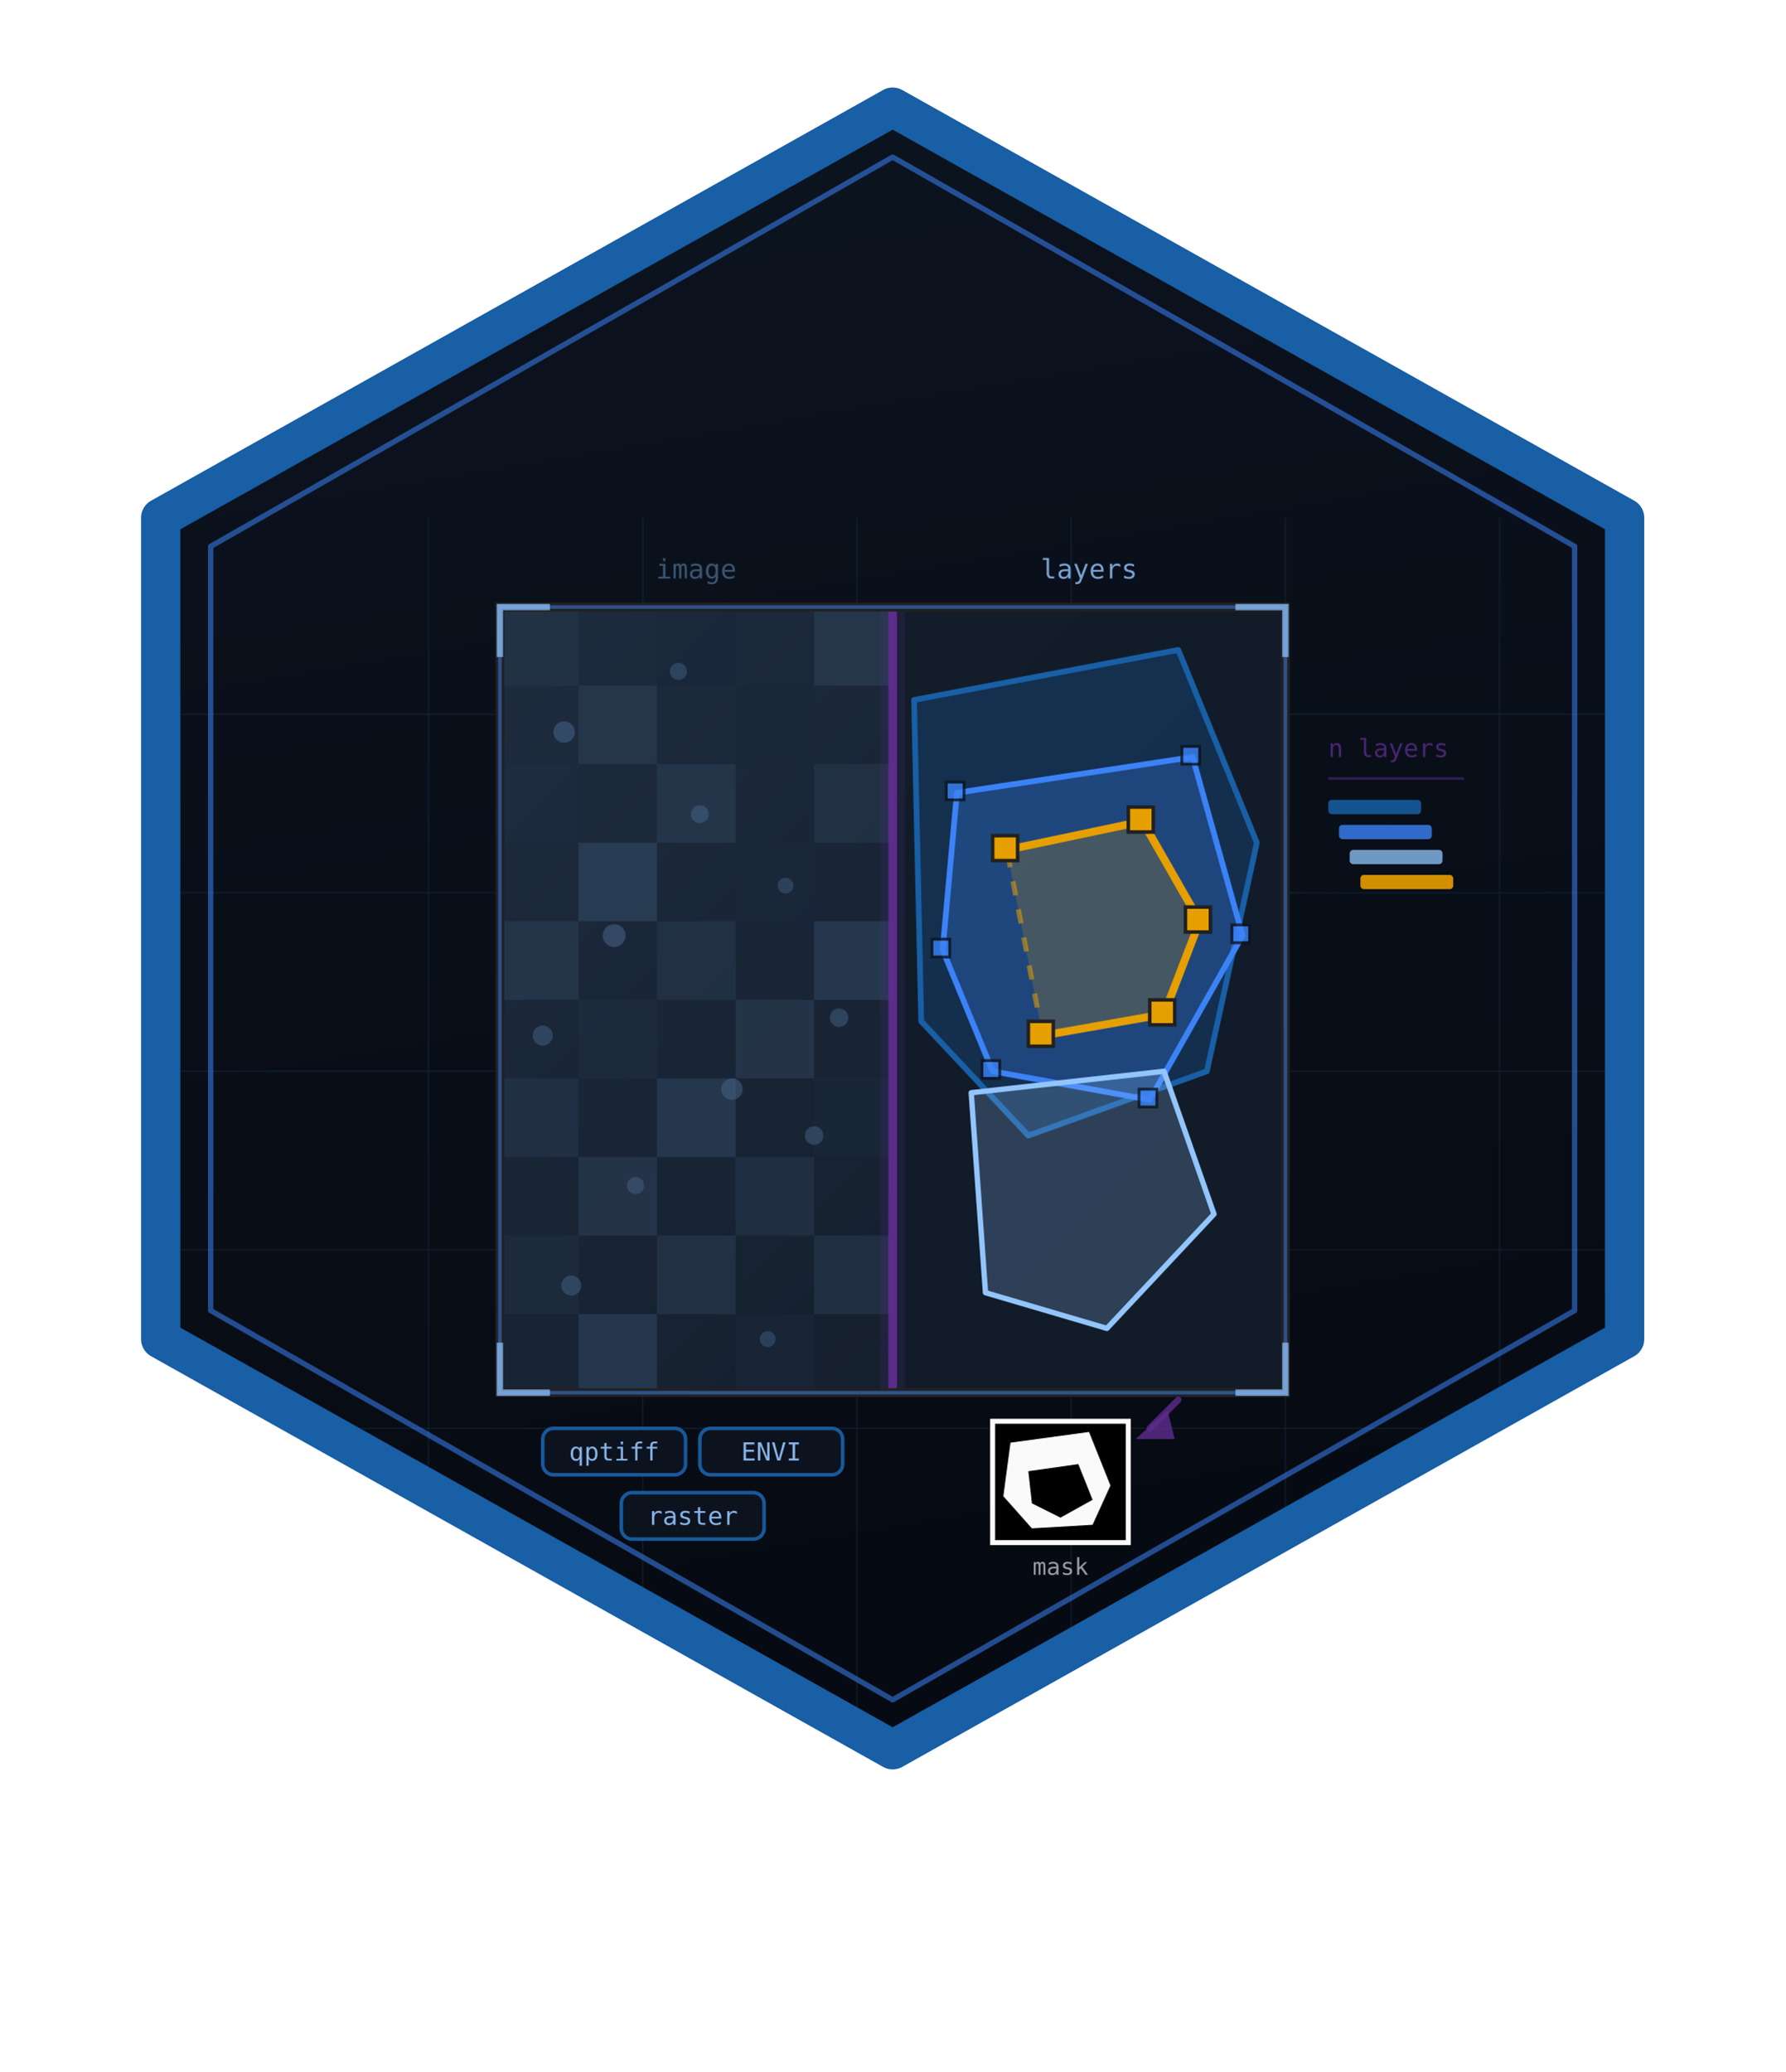
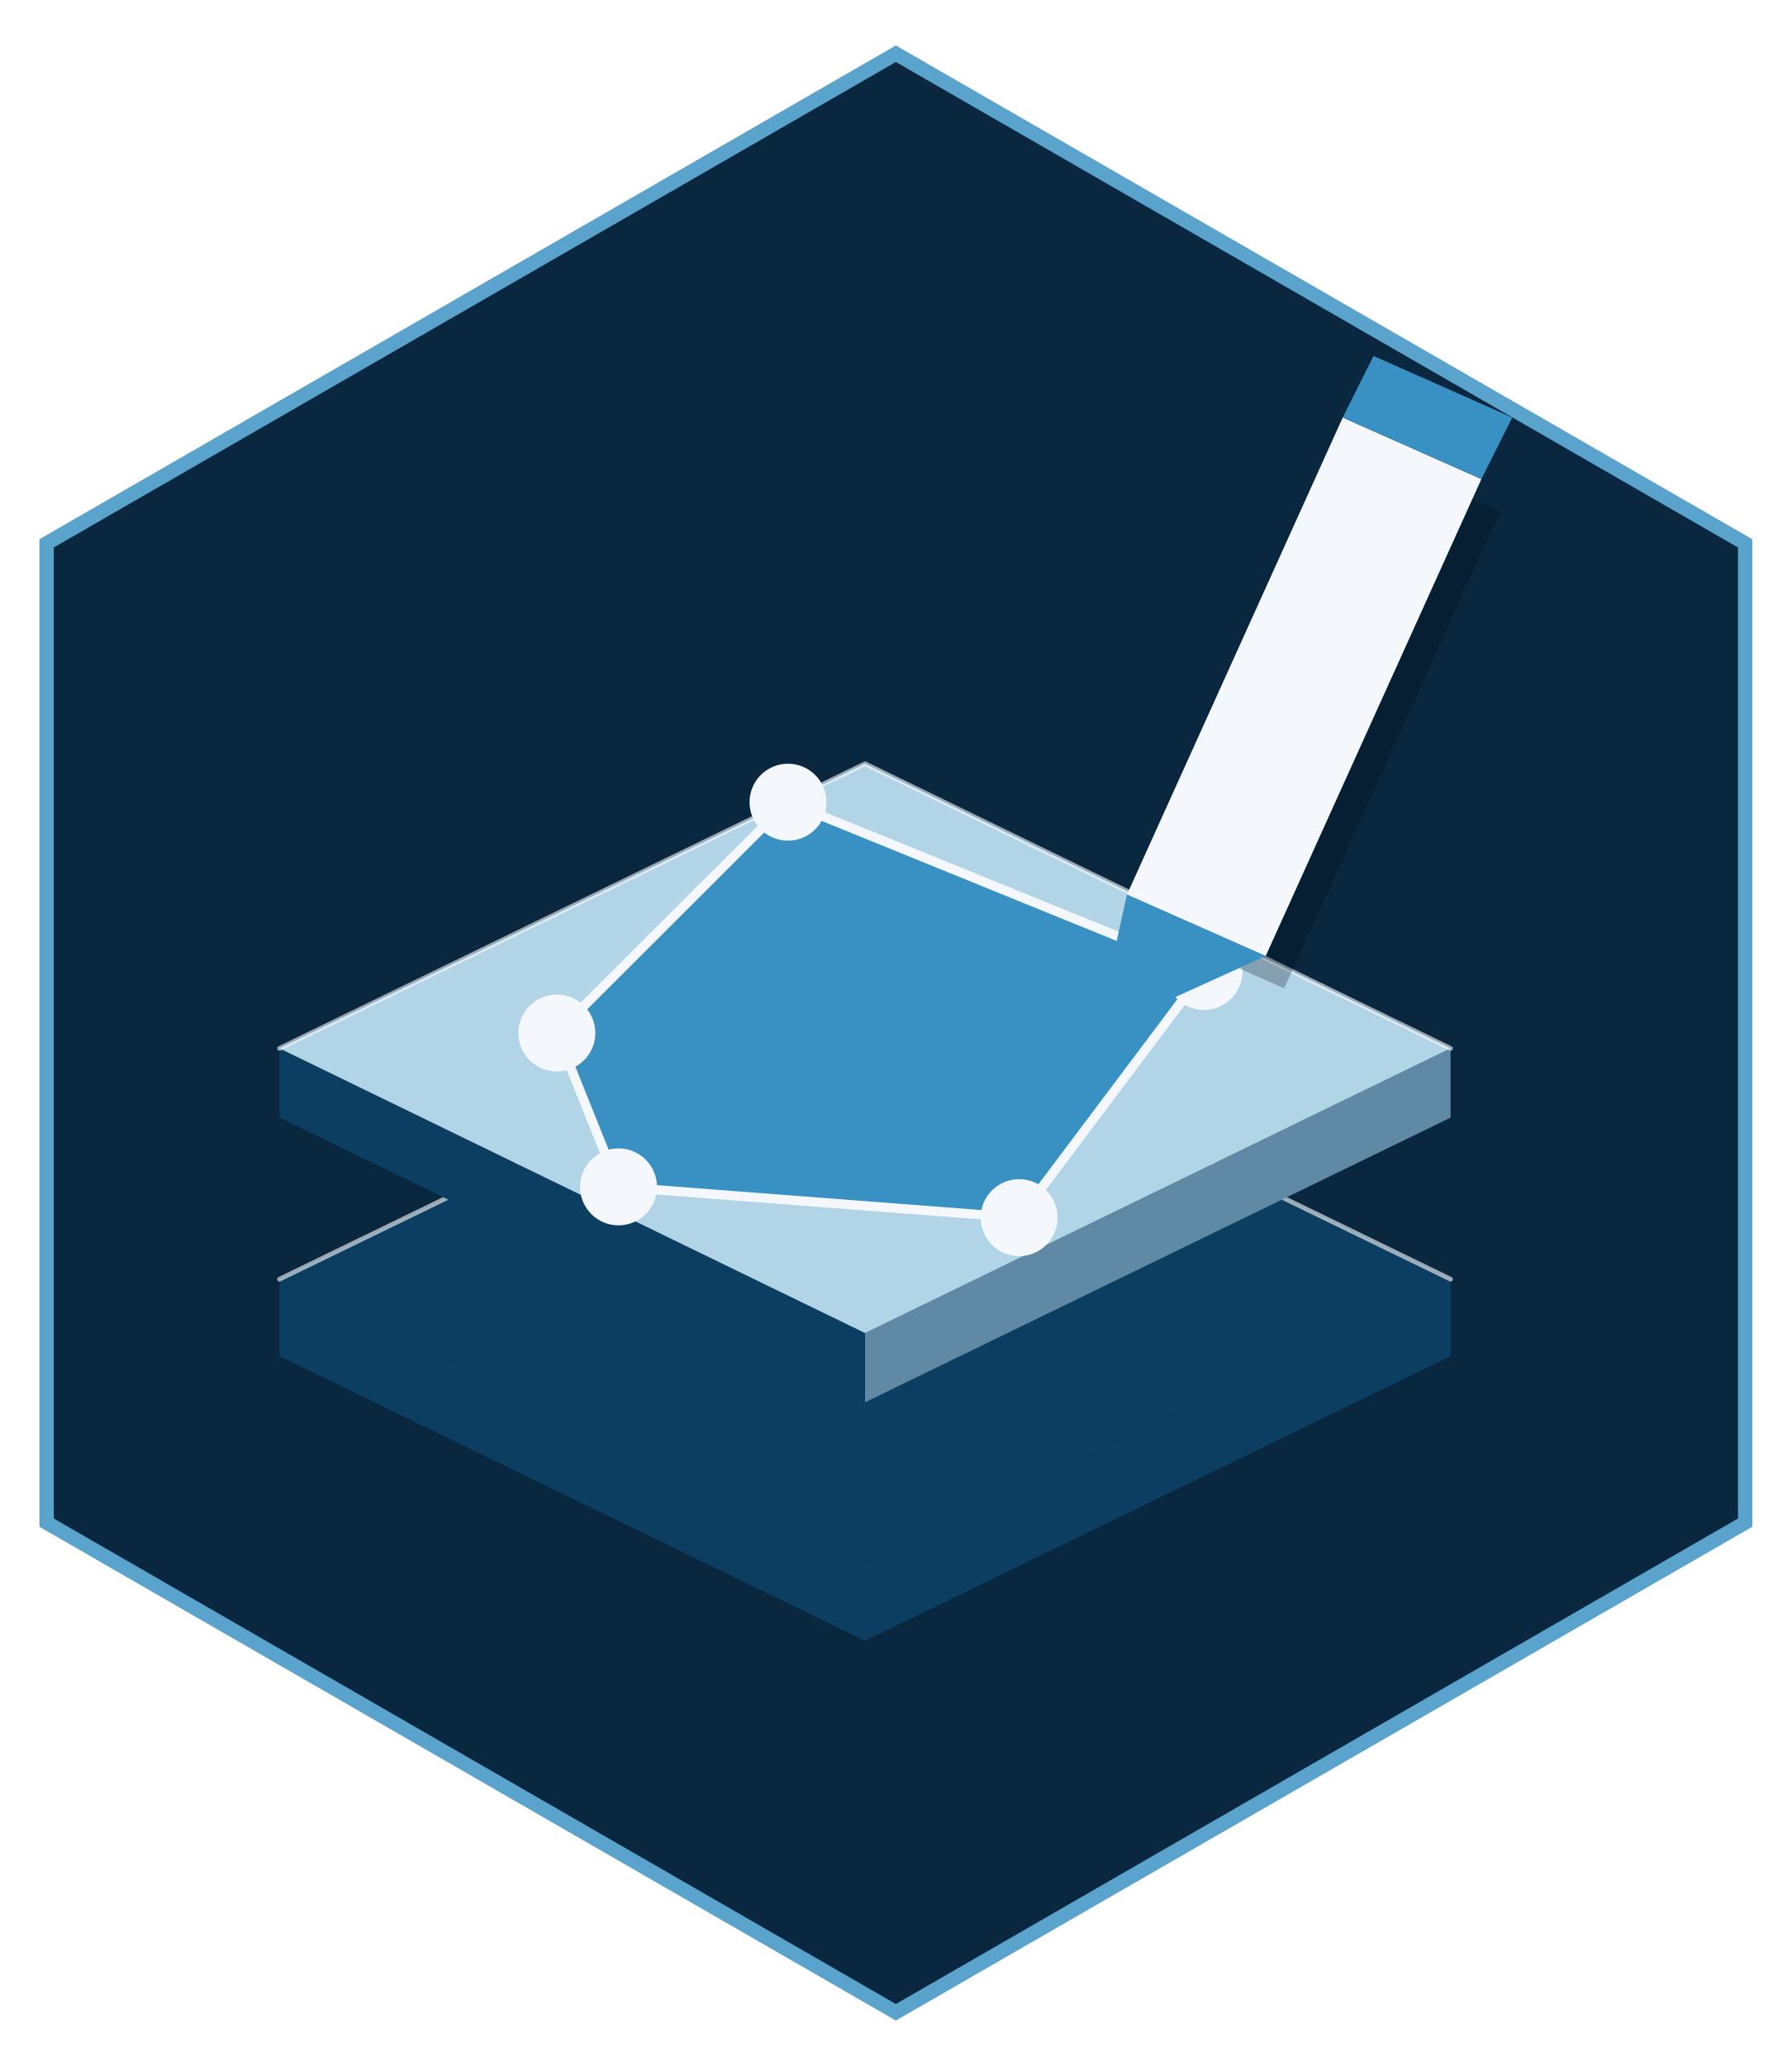
- <svg xmlns="http://www.w3.org/2000/svg" width="500" height="580" viewBox="0 0 500 580">
-   <defs>
-     <linearGradient id="bgannot" x1="0" y1="0" x2="0.15" y2="1">
-       <stop offset="0%" stop-color="#0c1420" />
-       <stop offset="100%" stop-color="#060a12" />
-     </linearGradient>
-     <linearGradient id="tissueFill" x1="0" y1="0" x2="1" y2="1">
-       <stop offset="0%" stop-color="#1e2c3f" />
-       <stop offset="100%" stop-color="#121b28" />
-     </linearGradient>
-     <clipPath id="tileLeft">
-       <rect x="140" y="170" width="110" height="220" />
-     </clipPath>
-     <clipPath id="tileRight">
-       <rect x="250" y="170" width="110" height="220" />
-     </clipPath>
-     <clipPath id="tileAll">
-       <rect x="140" y="170" width="220" height="220" />
-     </clipPath>
-     <clipPath id="hexannot">
-       <polygon points="250,30 455,145 455,375 250,490 45,375 45,145" />
-     </clipPath>
-   </defs>
-   <polygon points="250,30 455,145 455,375 250,490 45,375 45,145" fill="url(#bgannot)" />
-   <g clip-path="url(#hexannot)">
-     <line x1="45" y1="200" x2="455" y2="200" stroke="#16283f" stroke-width="0.4" opacity="0.5" />
-     <line x1="45" y1="250" x2="455" y2="250" stroke="#16283f" stroke-width="0.4" opacity="0.5" />
-     <line x1="45" y1="300" x2="455" y2="300" stroke="#16283f" stroke-width="0.4" opacity="0.5" />
-     <line x1="45" y1="350" x2="455" y2="350" stroke="#16283f" stroke-width="0.4" opacity="0.5" />
-     <line x1="45" y1="400" x2="455" y2="400" stroke="#16283f" stroke-width="0.4" opacity="0.5" />
-     <line x1="120" y1="145" x2="120" y2="490" stroke="#16283f" stroke-width="0.4" opacity="0.5" />
-     <line x1="180" y1="145" x2="180" y2="490" stroke="#16283f" stroke-width="0.4" opacity="0.5" />
-     <line x1="240" y1="145" x2="240" y2="490" stroke="#16283f" stroke-width="0.4" opacity="0.5" />
-     <line x1="300" y1="145" x2="300" y2="490" stroke="#16283f" stroke-width="0.4" opacity="0.5" />
-     <line x1="360" y1="145" x2="360" y2="490" stroke="#16283f" stroke-width="0.4" opacity="0.5" />
-     <line x1="420" y1="145" x2="420" y2="490" stroke="#16283f" stroke-width="0.4" opacity="0.5" />
-     <rect x="140" y="170" width="220" height="220" fill="url(#tissueFill)" />
-     <g clip-path="url(#tileLeft)">
-       <rect x="140" y="170" width="22" height="22" fill="#243449" opacity="0.7" />
-       <rect x="184" y="170" width="22" height="22" fill="#1a2739" opacity="0.7" />
-       <rect x="228" y="170" width="22" height="22" fill="#2b3d54" opacity="0.65" />
-       <rect x="162" y="192" width="22" height="22" fill="#2b3d54" opacity="0.6" />
-       <rect x="206" y="192" width="22" height="22" fill="#1a2739" opacity="0.7" />
-       <rect x="140" y="214" width="22" height="22" fill="#1e2c3f" opacity="0.75" />
-       <rect x="184" y="214" width="22" height="22" fill="#2b3d54" opacity="0.6" />
-       <rect x="228" y="214" width="22" height="22" fill="#243449" opacity="0.7" />
-       <rect x="162" y="236" width="22" height="22" fill="#324a66" opacity="0.55" />
-       <rect x="206" y="236" width="22" height="22" fill="#1a2739" opacity="0.75" />
-       <rect x="140" y="258" width="22" height="22" fill="#2b3d54" opacity="0.6" />
-       <rect x="184" y="258" width="22" height="22" fill="#243449" opacity="0.7" />
-       <rect x="228" y="258" width="22" height="22" fill="#324a66" opacity="0.5" />
-       <rect x="162" y="280" width="22" height="22" fill="#1e2c3f" opacity="0.7" />
-       <rect x="206" y="280" width="22" height="22" fill="#2b3d54" opacity="0.6" />
-       <rect x="140" y="302" width="22" height="22" fill="#243449" opacity="0.65" />
-       <rect x="184" y="302" width="22" height="22" fill="#324a66" opacity="0.5" />
-       <rect x="228" y="302" width="22" height="22" fill="#1a2739" opacity="0.75" />
-       <rect x="162" y="324" width="22" height="22" fill="#2b3d54" opacity="0.6" />
-       <rect x="206" y="324" width="22" height="22" fill="#243449" opacity="0.65" />
-       <rect x="140" y="346" width="22" height="22" fill="#1e2c3f" opacity="0.7" />
-       <rect x="184" y="346" width="22" height="22" fill="#2b3d54" opacity="0.55" />
-       <rect x="228" y="346" width="22" height="22" fill="#243449" opacity="0.7" />
-       <rect x="162" y="368" width="22" height="22" fill="#324a66" opacity="0.5" />
-       <rect x="206" y="368" width="22" height="22" fill="#1a2739" opacity="0.7" />
-       <circle cx="158" cy="205" r="3" fill="#4a6a8f" opacity="0.5" />
-       <circle cx="196" cy="228" r="2.5" fill="#4a6a8f" opacity="0.45" />
-       <circle cx="172" cy="262" r="3.2" fill="#4a6a8f" opacity="0.5" />
-       <circle cx="220" cy="248" r="2.2" fill="#4a6a8f" opacity="0.4" />
-       <circle cx="152" cy="290" r="2.8" fill="#4a6a8f" opacity="0.45" />
-       <circle cx="205" cy="305" r="3" fill="#4a6a8f" opacity="0.48" />
-       <circle cx="178" cy="332" r="2.4" fill="#4a6a8f" opacity="0.42" />
-       <circle cx="228" cy="318" r="2.6" fill="#4a6a8f" opacity="0.44" />
-       <circle cx="160" cy="360" r="2.8" fill="#4a6a8f" opacity="0.45" />
-       <circle cx="215" cy="375" r="2.2" fill="#4a6a8f" opacity="0.4" />
-       <circle cx="190" cy="188" r="2.4" fill="#4a6a8f" opacity="0.42" />
-       <circle cx="235" cy="285" r="2.6" fill="#4a6a8f" opacity="0.44" />
-     </g>
-     <g clip-path="url(#tileRight)">
-       <rect x="250" y="170" width="110" height="220" fill="#121b28" opacity="0.9" />
-       <polygon points="256,196 330,182 352,236 338,300 288,318 258,286" fill="#185FA5" fill-opacity="0.3" stroke="#185FA5" stroke-width="1.6" stroke-linejoin="round" />
-       <polygon points="268,222 334,212 348,262 322,308 278,300 264,266" fill="#3B82F6" fill-opacity="0.28" stroke="#3B82F6" stroke-width="1.6" stroke-linejoin="round" />
-       <polygon points="272,306 326,300 340,340 310,372 276,362" fill="#93C5FD" fill-opacity="0.22" stroke="#93C5FD" stroke-width="1.5" stroke-linejoin="round" />
-       <path d="M 282,238 L 320,230 L 336,258 L 326,284 L 292,290" fill="#E69F00" fill-opacity="0.2" stroke="#E69F00" stroke-width="2.2" stroke-linejoin="round" stroke-linecap="round" />
-       <line x1="292" y1="290" x2="282" y2="238" stroke="#E69F00" stroke-width="1.4" stroke-dasharray="4 4" opacity="0.55" />
-       <rect x="278" y="234" width="7" height="7" fill="#E69F00" stroke="#212121" stroke-width="1" />
-       <rect x="316" y="226" width="7" height="7" fill="#E69F00" stroke="#212121" stroke-width="1" />
-       <rect x="332" y="254" width="7" height="7" fill="#E69F00" stroke="#212121" stroke-width="1" />
-       <rect x="322" y="280" width="7" height="7" fill="#E69F00" stroke="#212121" stroke-width="1" />
-       <rect x="288" y="286" width="7" height="7" fill="#E69F00" stroke="#212121" stroke-width="1" />
-       <rect x="265" y="219" width="5" height="5" fill="#3B82F6" stroke="#0c1420" stroke-width="0.8" opacity="0.8" />
-       <rect x="331" y="209" width="5" height="5" fill="#3B82F6" stroke="#0c1420" stroke-width="0.8" opacity="0.8" />
-       <rect x="345" y="259" width="5" height="5" fill="#3B82F6" stroke="#0c1420" stroke-width="0.8" opacity="0.8" />
-       <rect x="319" y="305" width="5" height="5" fill="#3B82F6" stroke="#0c1420" stroke-width="0.8" opacity="0.8" />
-       <rect x="275" y="297" width="5" height="5" fill="#3B82F6" stroke="#0c1420" stroke-width="0.8" opacity="0.8" />
-       <rect x="261" y="263" width="5" height="5" fill="#3B82F6" stroke="#0c1420" stroke-width="0.8" opacity="0.8" />
-     </g>
-     <line x1="250" y1="170" x2="250" y2="390" stroke="#5E2C8E" stroke-width="2.4" opacity="0.95" />
-     <line x1="250" y1="170" x2="250" y2="390" stroke="#5E2C8E" stroke-width="7" opacity="0.15" />
-     <rect x="140" y="170" width="220" height="220" fill="none" stroke="#212121" stroke-width="2.5" />
-     <rect x="140" y="170" width="220" height="220" fill="none" stroke="#3B82F6" stroke-width="1" opacity="0.5" />
-     <path d="M 140,184 L 140,170 L 154,170" fill="none" stroke="#93C5FD" stroke-width="1.8" opacity="0.7" />
-     <path d="M 346,170 L 360,170 L 360,184" fill="none" stroke="#93C5FD" stroke-width="1.8" opacity="0.7" />
-     <path d="M 360,376 L 360,390 L 346,390" fill="none" stroke="#93C5FD" stroke-width="1.8" opacity="0.7" />
-     <path d="M 154,390 L 140,390 L 140,376" fill="none" stroke="#93C5FD" stroke-width="1.8" opacity="0.7" />
-     <text font-family="monospace" font-size="7.5" fill="#4a6a8f" opacity="0.75" text-anchor="middle" x="195" y="162">image</text>
-     <text font-family="monospace" font-size="7.5" fill="#93C5FD" opacity="0.8" text-anchor="middle" x="305" y="162">layers</text>
-     <line x1="330" y1="392" x2="322" y2="400" stroke="#5E2C8E" stroke-width="1.8" stroke-linecap="round" opacity="0.8" />
-     <polygon points="327,395 318,403 329,403" fill="#5E2C8E" opacity="0.8" />
-     <rect x="278" y="398" width="38" height="34" fill="#000000" stroke="#fafafa" stroke-width="1.4" />
-     <polygon points="283,404 305,401 311,416 306,427 289,428 281,419" fill="#fafafa" />
-     <polygon points="288,412 302,410 306,420 297,425 289,421" fill="#000000" />
-     <text font-family="monospace" font-size="6.5" fill="#fafafa" opacity="0.6" text-anchor="middle" x="297" y="441">mask</text>
-     <rect x="152" y="400" width="40" height="13" rx="3" fill="#0c1420" stroke="#185FA5" stroke-width="1" opacity="0.92" />
-     <text font-family="monospace" font-size="7" fill="#93C5FD" opacity="0.9" text-anchor="middle" x="172" y="409">qptiff</text>
-     <rect x="196" y="400" width="40" height="13" rx="3" fill="#0c1420" stroke="#185FA5" stroke-width="1" opacity="0.92" />
-     <text font-family="monospace" font-size="7" fill="#93C5FD" opacity="0.9" text-anchor="middle" x="216" y="409">ENVI</text>
-     <rect x="174" y="418" width="40" height="13" rx="3" fill="#0c1420" stroke="#185FA5" stroke-width="1" opacity="0.92" />
-     <text font-family="monospace" font-size="7" fill="#93C5FD" opacity="0.9" text-anchor="middle" x="194" y="427">raster</text>
-     <text font-family="monospace" font-size="7" fill="#5E2C8E" opacity="0.75" text-anchor="start" x="372" y="212">n layers</text>
-     <line x1="372" y1="218" x2="410" y2="218" stroke="#5E2C8E" stroke-width="0.7" opacity="0.5" />
-     <rect x="372" y="224" width="26" height="4" rx="1" fill="#185FA5" opacity="0.85" />
-     <rect x="375" y="231" width="26" height="4" rx="1" fill="#3B82F6" opacity="0.8" />
-     <rect x="378" y="238" width="26" height="4" rx="1" fill="#93C5FD" opacity="0.75" />
-     <rect x="381" y="245" width="26" height="4" rx="1" fill="#E69F00" opacity="0.9" />
-   </g>
-   <polygon points="250,30 455,145 455,375 250,490 45,375 45,145" fill="none" stroke="#185FA5" stroke-width="11" stroke-linejoin="round" />
-   <polygon points="250,44 441,153 441,367 250,476 59,367 59,153" fill="none" stroke="#3B82F6" stroke-width="1.5" stroke-linejoin="round" opacity="0.55" />
+ <svg xmlns="http://www.w3.org/2000/svg" width="432" height="498" viewBox="0 0 432 498">
+   <path fill-rule="nonzero" fill="rgb(100%, 100%, 100%)" fill-opacity="1" d="M 216 4.98 L 427.68 126.988 L 427.68 371.012 L 216 493.02 L 4.32 371.012 L 4.32 126.988 Z M 216 4.98 " />
+   <path fill-rule="nonzero" fill="rgb(34.902%, 63.922%, 80%)" fill-opacity="1" d="M 216 10.957 L 422.496 129.977 L 422.496 368.023 L 216 487.043 L 9.504 368.023 L 9.504 129.977 Z M 216 10.957 " />
+   <path fill-rule="nonzero" fill="rgb(3.529%, 15.294%, 24.706%)" fill-opacity="1" d="M 216 14.941 L 419.039 131.969 L 419.039 366.031 L 216 483.059 L 12.961 366.031 L 12.961 131.969 Z M 216 14.941 " />
+   <path fill-rule="nonzero" fill="rgb(4.706%, 24.314%, 38.431%)" fill-opacity="1" d="M 67.391 308.344 L 208.57 376.961 L 208.57 395.508 L 67.391 326.891 Z M 67.391 308.344 " />
+   <path fill-rule="nonzero" fill="rgb(4.706%, 24.314%, 38.431%)" fill-opacity="1" d="M 208.57 376.961 L 349.746 308.344 L 349.746 326.891 L 208.57 395.508 Z M 208.57 376.961 " />
+   <path fill-rule="nonzero" fill="rgb(4.706%, 24.314%, 38.431%)" fill-opacity="1" d="M 67.391 308.344 L 208.57 239.727 L 349.746 308.344 L 208.57 376.961 Z M 67.391 308.344 " />
+   <path fill="none" stroke-width="1.125" stroke-linecap="round" stroke-linejoin="round" stroke="rgb(95.686%, 97.255%, 98.824%)" stroke-opacity="0.62" stroke-miterlimit="10" d="M 67.391 308.344 L 208.57 239.727 L 349.746 308.344 " />
+   <path fill-rule="nonzero" fill="rgb(4.706%, 24.314%, 38.431%)" fill-opacity="1" d="M 67.391 252.711 L 208.57 321.324 L 208.57 338.016 L 67.391 269.398 Z M 67.391 252.711 " />
+   <path fill-rule="nonzero" fill="rgb(37.255%, 53.725%, 64.314%)" fill-opacity="1" d="M 208.57 321.324 L 349.746 252.711 L 349.746 269.398 L 208.57 338.016 Z M 208.57 321.324 " />
+   <path fill-rule="nonzero" fill="rgb(69.804%, 83.137%, 90.588%)" fill-opacity="1" d="M 67.391 252.711 L 208.57 184.094 L 349.746 252.711 L 208.57 321.324 Z M 67.391 252.711 " />
+   <path fill="none" stroke-width="1.125" stroke-linecap="round" stroke-linejoin="round" stroke="rgb(95.686%, 97.255%, 98.824%)" stroke-opacity="0.62" stroke-miterlimit="10" d="M 67.391 252.711 L 208.57 184.094 L 349.746 252.711 " />
+   <path fill-rule="nonzero" fill="rgb(21.961%, 56.863%, 76.078%)" fill-opacity="1" d="M 134.266 249 L 189.992 193.363 L 290.305 234.164 L 245.723 293.508 L 149.125 286.09 Z M 134.266 249 " />
+   <path fill="none" stroke-width="2.25" stroke-linecap="round" stroke-linejoin="round" stroke="rgb(95.686%, 97.255%, 98.824%)" stroke-opacity="1" stroke-miterlimit="10" d="M 134.266 249 L 189.992 193.363 L 290.305 234.164 L 245.723 293.508 L 149.125 286.09 L 134.266 249 " />
+   <path fill-rule="nonzero" fill="rgb(95.686%, 97.255%, 98.824%)" fill-opacity="1" d="M 143.539 249 C 143.539 254.121 139.387 258.273 134.266 258.273 C 129.145 258.273 124.992 254.121 124.992 249 C 124.992 243.879 129.145 239.727 134.266 239.727 C 139.387 239.727 143.539 243.879 143.539 249 " />
+   <path fill-rule="nonzero" fill="rgb(95.686%, 97.255%, 98.824%)" fill-opacity="1" d="M 199.266 193.363 C 199.266 198.484 195.113 202.637 189.992 202.637 C 184.871 202.637 180.723 198.484 180.723 193.363 C 180.723 188.242 184.871 184.094 189.992 184.094 C 195.113 184.094 199.266 188.242 199.266 193.363 " />
+   <path fill-rule="nonzero" fill="rgb(95.686%, 97.255%, 98.824%)" fill-opacity="1" d="M 299.578 234.164 C 299.578 239.285 295.426 243.438 290.305 243.438 C 285.184 243.438 281.031 239.285 281.031 234.164 C 281.031 229.043 285.184 224.891 290.305 224.891 C 295.426 224.891 299.578 229.043 299.578 234.164 " />
+   <path fill-rule="nonzero" fill="rgb(95.686%, 97.255%, 98.824%)" fill-opacity="1" d="M 254.992 293.508 C 254.992 298.629 250.844 302.781 245.723 302.781 C 240.602 302.781 236.449 298.629 236.449 293.508 C 236.449 288.387 240.602 284.234 245.723 284.234 C 250.844 284.234 254.992 288.387 254.992 293.508 " />
+   <path fill-rule="nonzero" fill="rgb(95.686%, 97.255%, 98.824%)" fill-opacity="1" d="M 158.398 286.09 C 158.398 291.211 154.246 295.363 149.125 295.363 C 144.004 295.363 139.855 291.211 139.855 286.09 C 139.855 280.969 144.004 276.816 149.125 276.816 C 154.246 276.816 158.398 280.969 158.398 286.09 " />
+   <path fill-rule="nonzero" fill="rgb(1.176%, 3.922%, 7.059%)" fill-opacity="0.251" d="M 276.188 223.406 L 309.621 238.242 L 361.637 123.266 L 328.199 108.43 Z M 276.188 223.406 " />
+   <path fill-rule="nonzero" fill="rgb(95.686%, 97.255%, 98.824%)" fill-opacity="1" d="M 271.727 215.617 L 305.164 230.453 L 357.176 115.477 L 323.742 100.641 Z M 271.727 215.617 " />
+   <path fill-rule="nonzero" fill="rgb(21.961%, 56.863%, 76.078%)" fill-opacity="1" d="M 271.727 215.617 L 305.164 230.453 L 264.297 249 Z M 271.727 215.617 " />
+   <path fill-rule="nonzero" fill="rgb(21.961%, 56.863%, 76.078%)" fill-opacity="1" d="M 323.742 100.641 L 357.176 115.477 L 364.609 100.641 L 331.172 85.805 Z M 323.742 100.641 " />
</svg>
